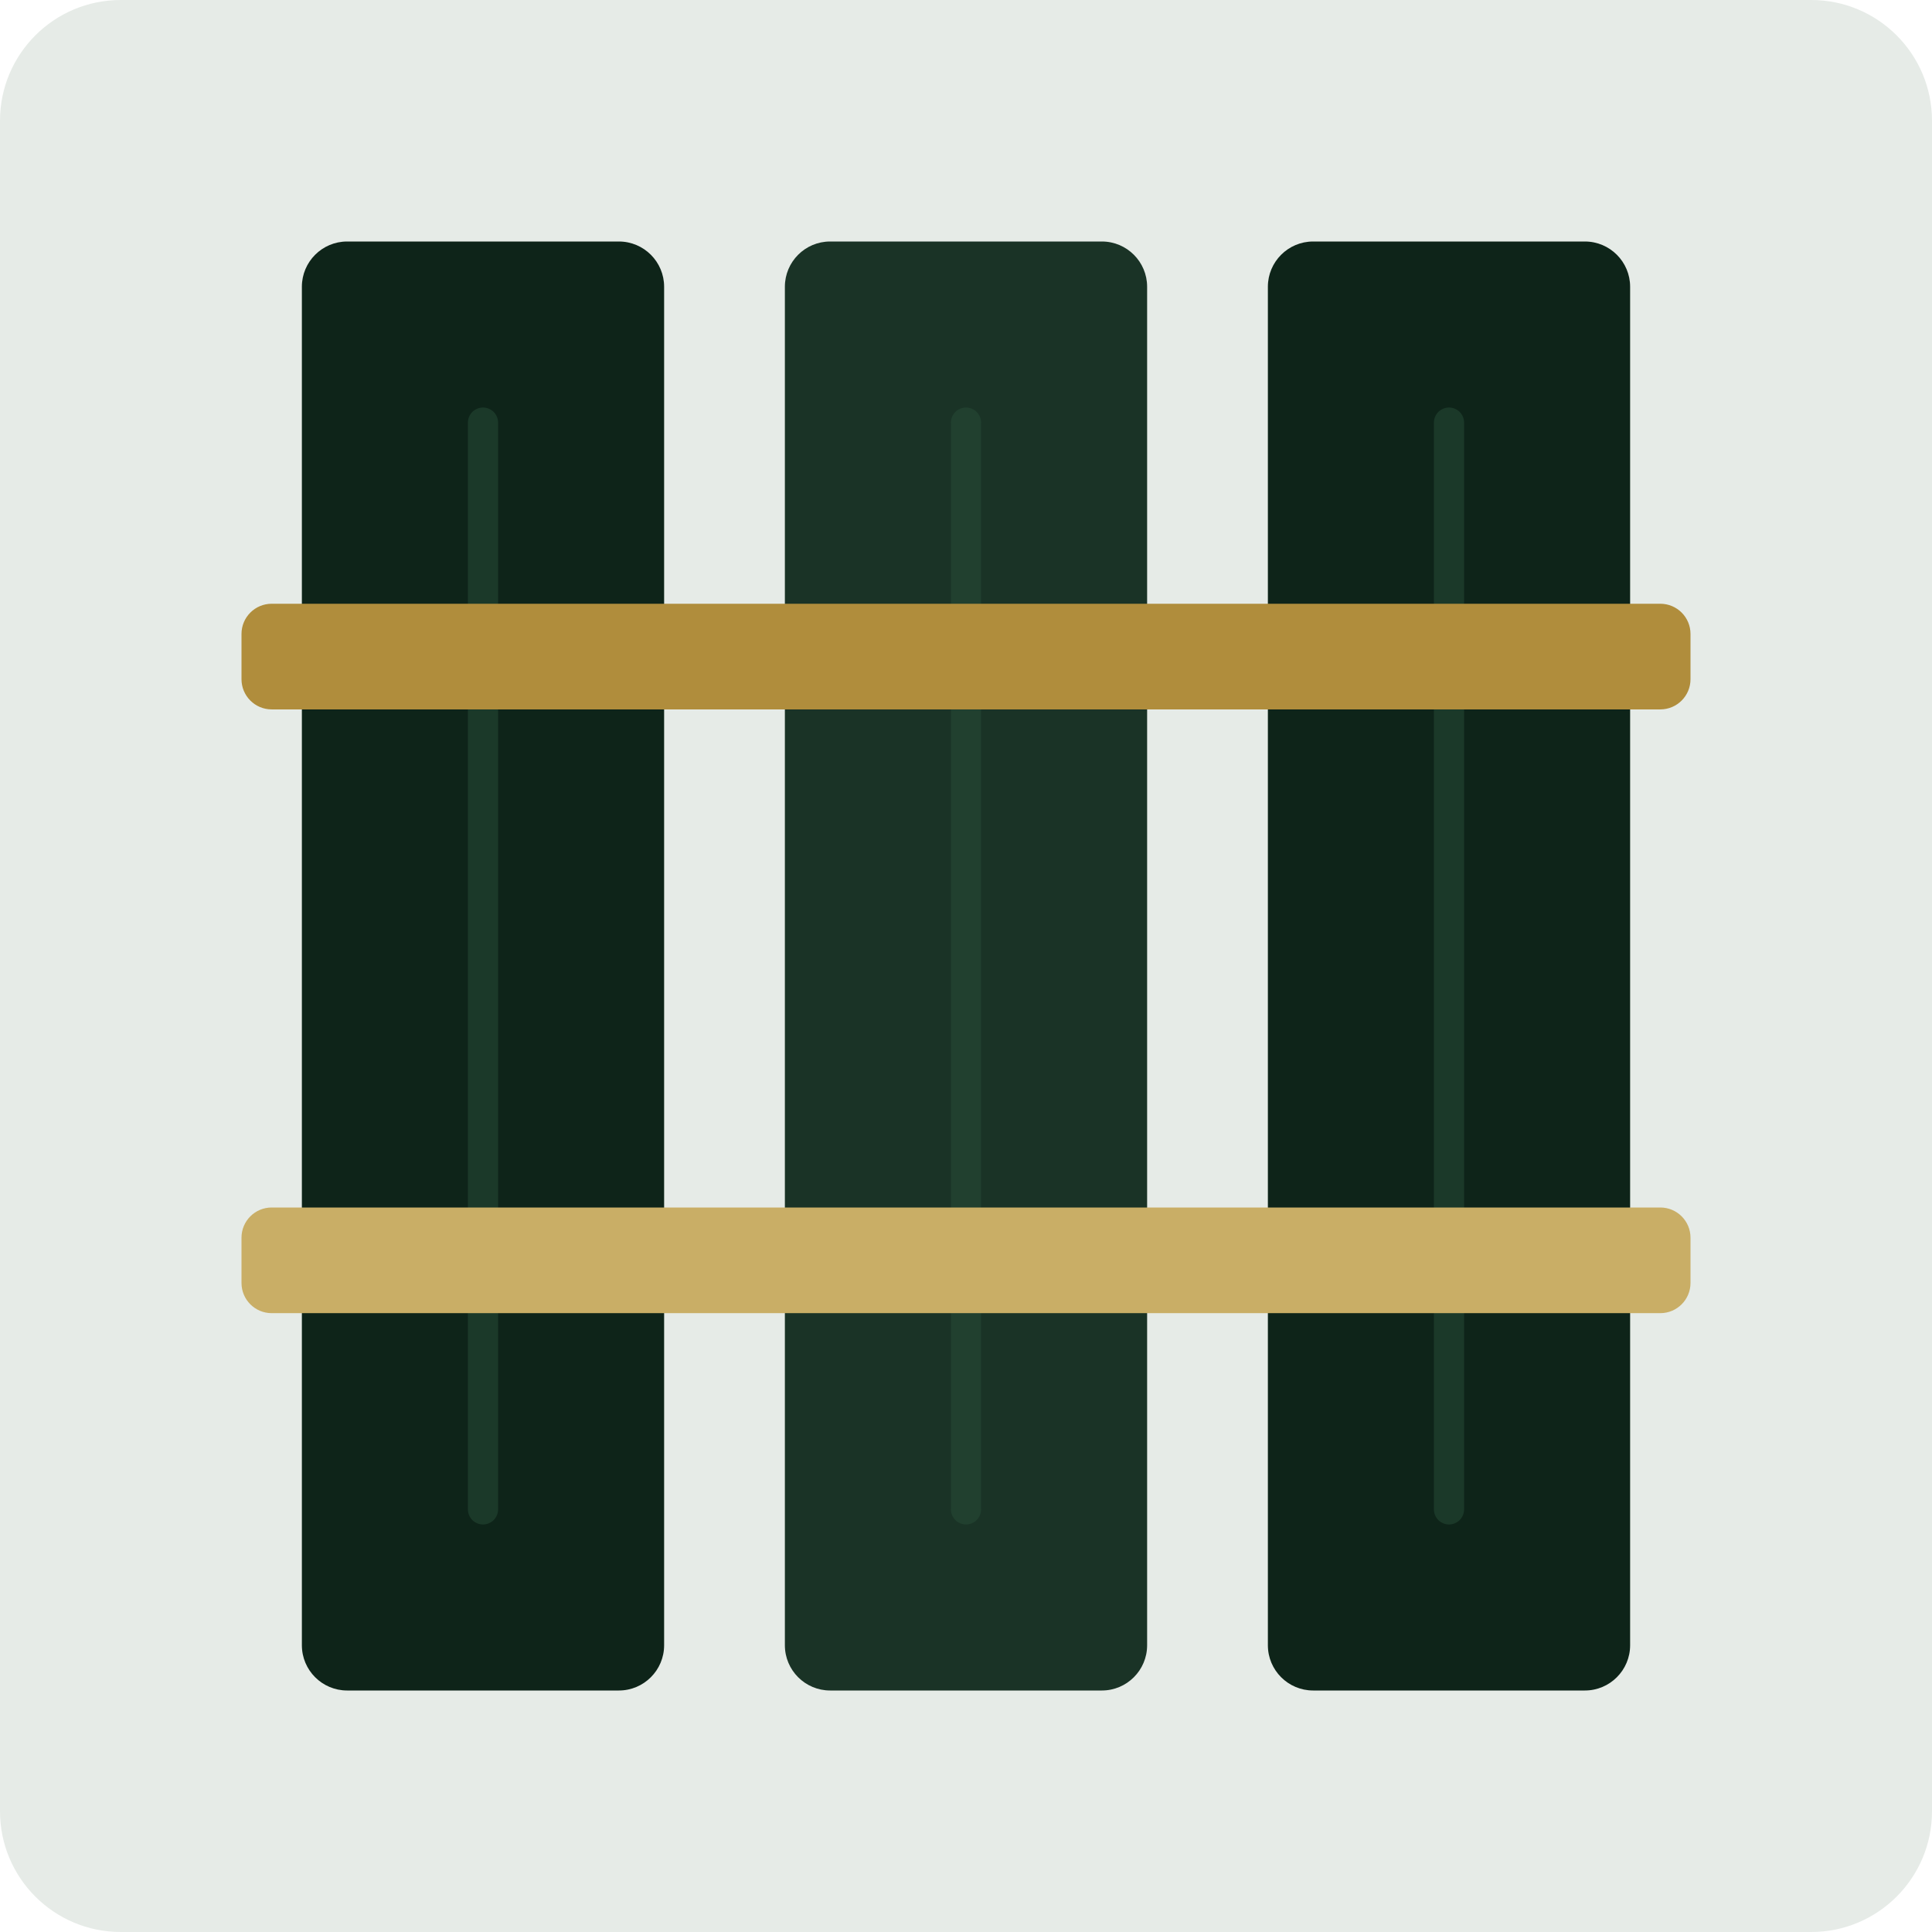
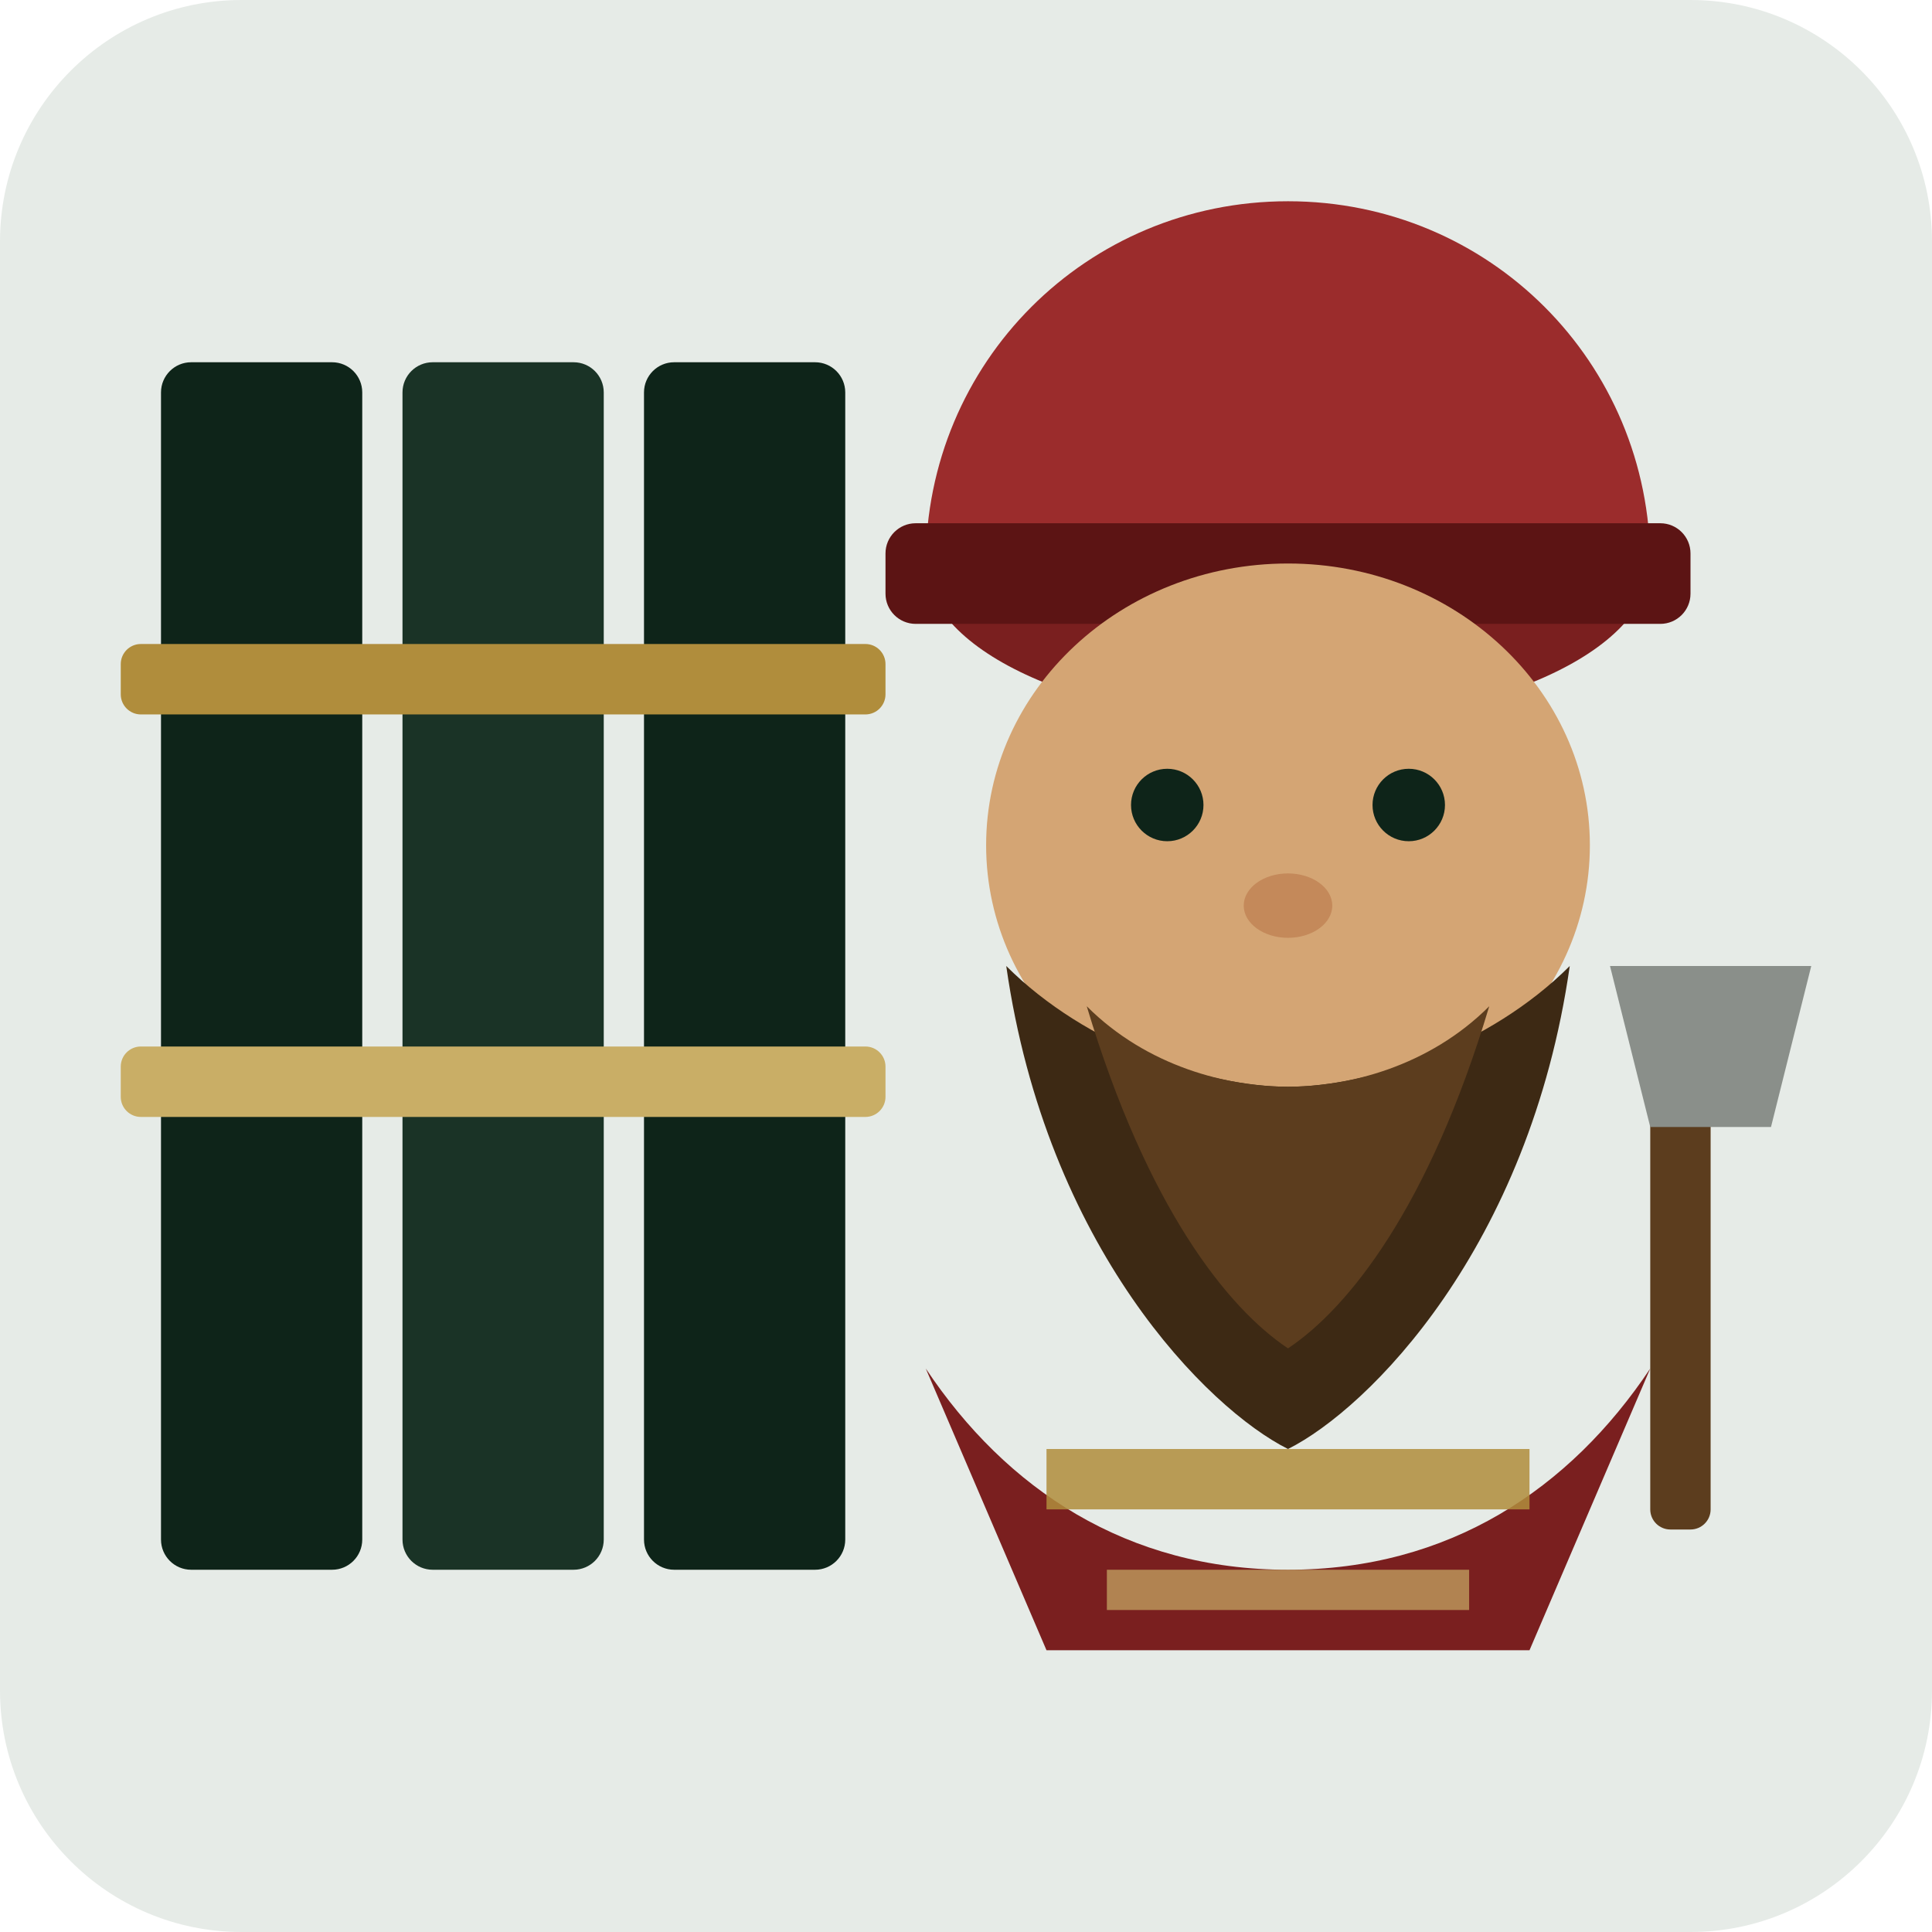
- <svg xmlns="http://www.w3.org/2000/svg" viewBox="0 0 64 64" fill="none" role="img" aria-label="Paul's Pallet Walls mark">
-   <rect width="64" height="64" rx="4" fill="#E6EBE7" />
-   <rect x="10" y="8" width="12" height="48" rx="1.5" fill="#0E2419" />
-   <rect x="26" y="8" width="12" height="48" rx="1.5" fill="#1A3326" />
-   <rect x="42" y="8" width="12" height="48" rx="1.5" fill="#0E2419" />
-   <path d="M16 14v36M32 14v36M48 14v36" stroke="#264A36" stroke-width="1" stroke-linecap="round" opacity="0.55" />
-   <rect x="8" y="20" width="48" height="3.5" rx="1" fill="#B08D3C" />
-   <rect x="8" y="40" width="48" height="3.5" rx="1" fill="#C9AE66" />
+ <svg xmlns="http://www.w3.org/2000/svg" viewBox="0 0 96 96" fill="none" role="img" aria-label="Paul Bunyan's Pallet Walls mascot">
+   <rect width="96" height="96" rx="12" fill="#E6EBE7" />
+   <g>
+     <rect x="8" y="18" width="10" height="60" rx="1.5" fill="#0E2419" />
+     <rect x="20" y="18" width="10" height="60" rx="1.5" fill="#1A3326" />
+     <rect x="32" y="18" width="10" height="60" rx="1.5" fill="#0E2419" />
+     <rect x="6" y="32" width="38" height="3.5" rx="1" fill="#B08D3C" />
+     <rect x="6" y="52" width="38" height="3.5" rx="1" fill="#C9AE66" />
+   </g>
+   <ellipse cx="64" cy="28" rx="18" ry="8" fill="#7A1F1F" />
+   <path d="M46 28c0-10 8-18 18-18s18 8 18 18" fill="#9B2C2C" />
+   <rect x="44" y="26" width="40" height="5" rx="1.5" fill="#5C1414" />
+   <ellipse cx="64" cy="42" rx="15" ry="14" fill="#D4A574" />
+   <circle cx="58" cy="40" r="1.8" fill="#0E2419" />
+   <circle cx="70" cy="40" r="1.8" fill="#0E2419" />
+   <ellipse cx="64" cy="45" rx="2.2" ry="1.6" fill="#C4895A" />
+   <path d="M50 48c2 14 10 22 14 24 4-2 12-10 14-24-4 4-10 6-14 6s-10-2-14-6z" fill="#3D2914" />
+   <path d="M54 50c3 10 7 15 10 17 3-2 7-7 10-17-3 3-7 4-10 4s-7-1-10-4z" fill="#5C3D1E" />
+   <path d="M46 68c4 6 10 10 18 10s14-4 18-10l-6 14H52l-6-14z" fill="#7A1F1F" />
+   <path d="M52 72h24v3H52z" fill="#B08D3C" opacity="0.85" />
+   <path d="M55 78h18v2H55z" fill="#C9AE66" opacity="0.7" />
+   <rect x="82" y="48" width="3" height="28" rx="1" fill="#5C3D1E" />
+   <path d="M80 48h10l-2 8H82z" fill="#8A8F8A" />
</svg>
